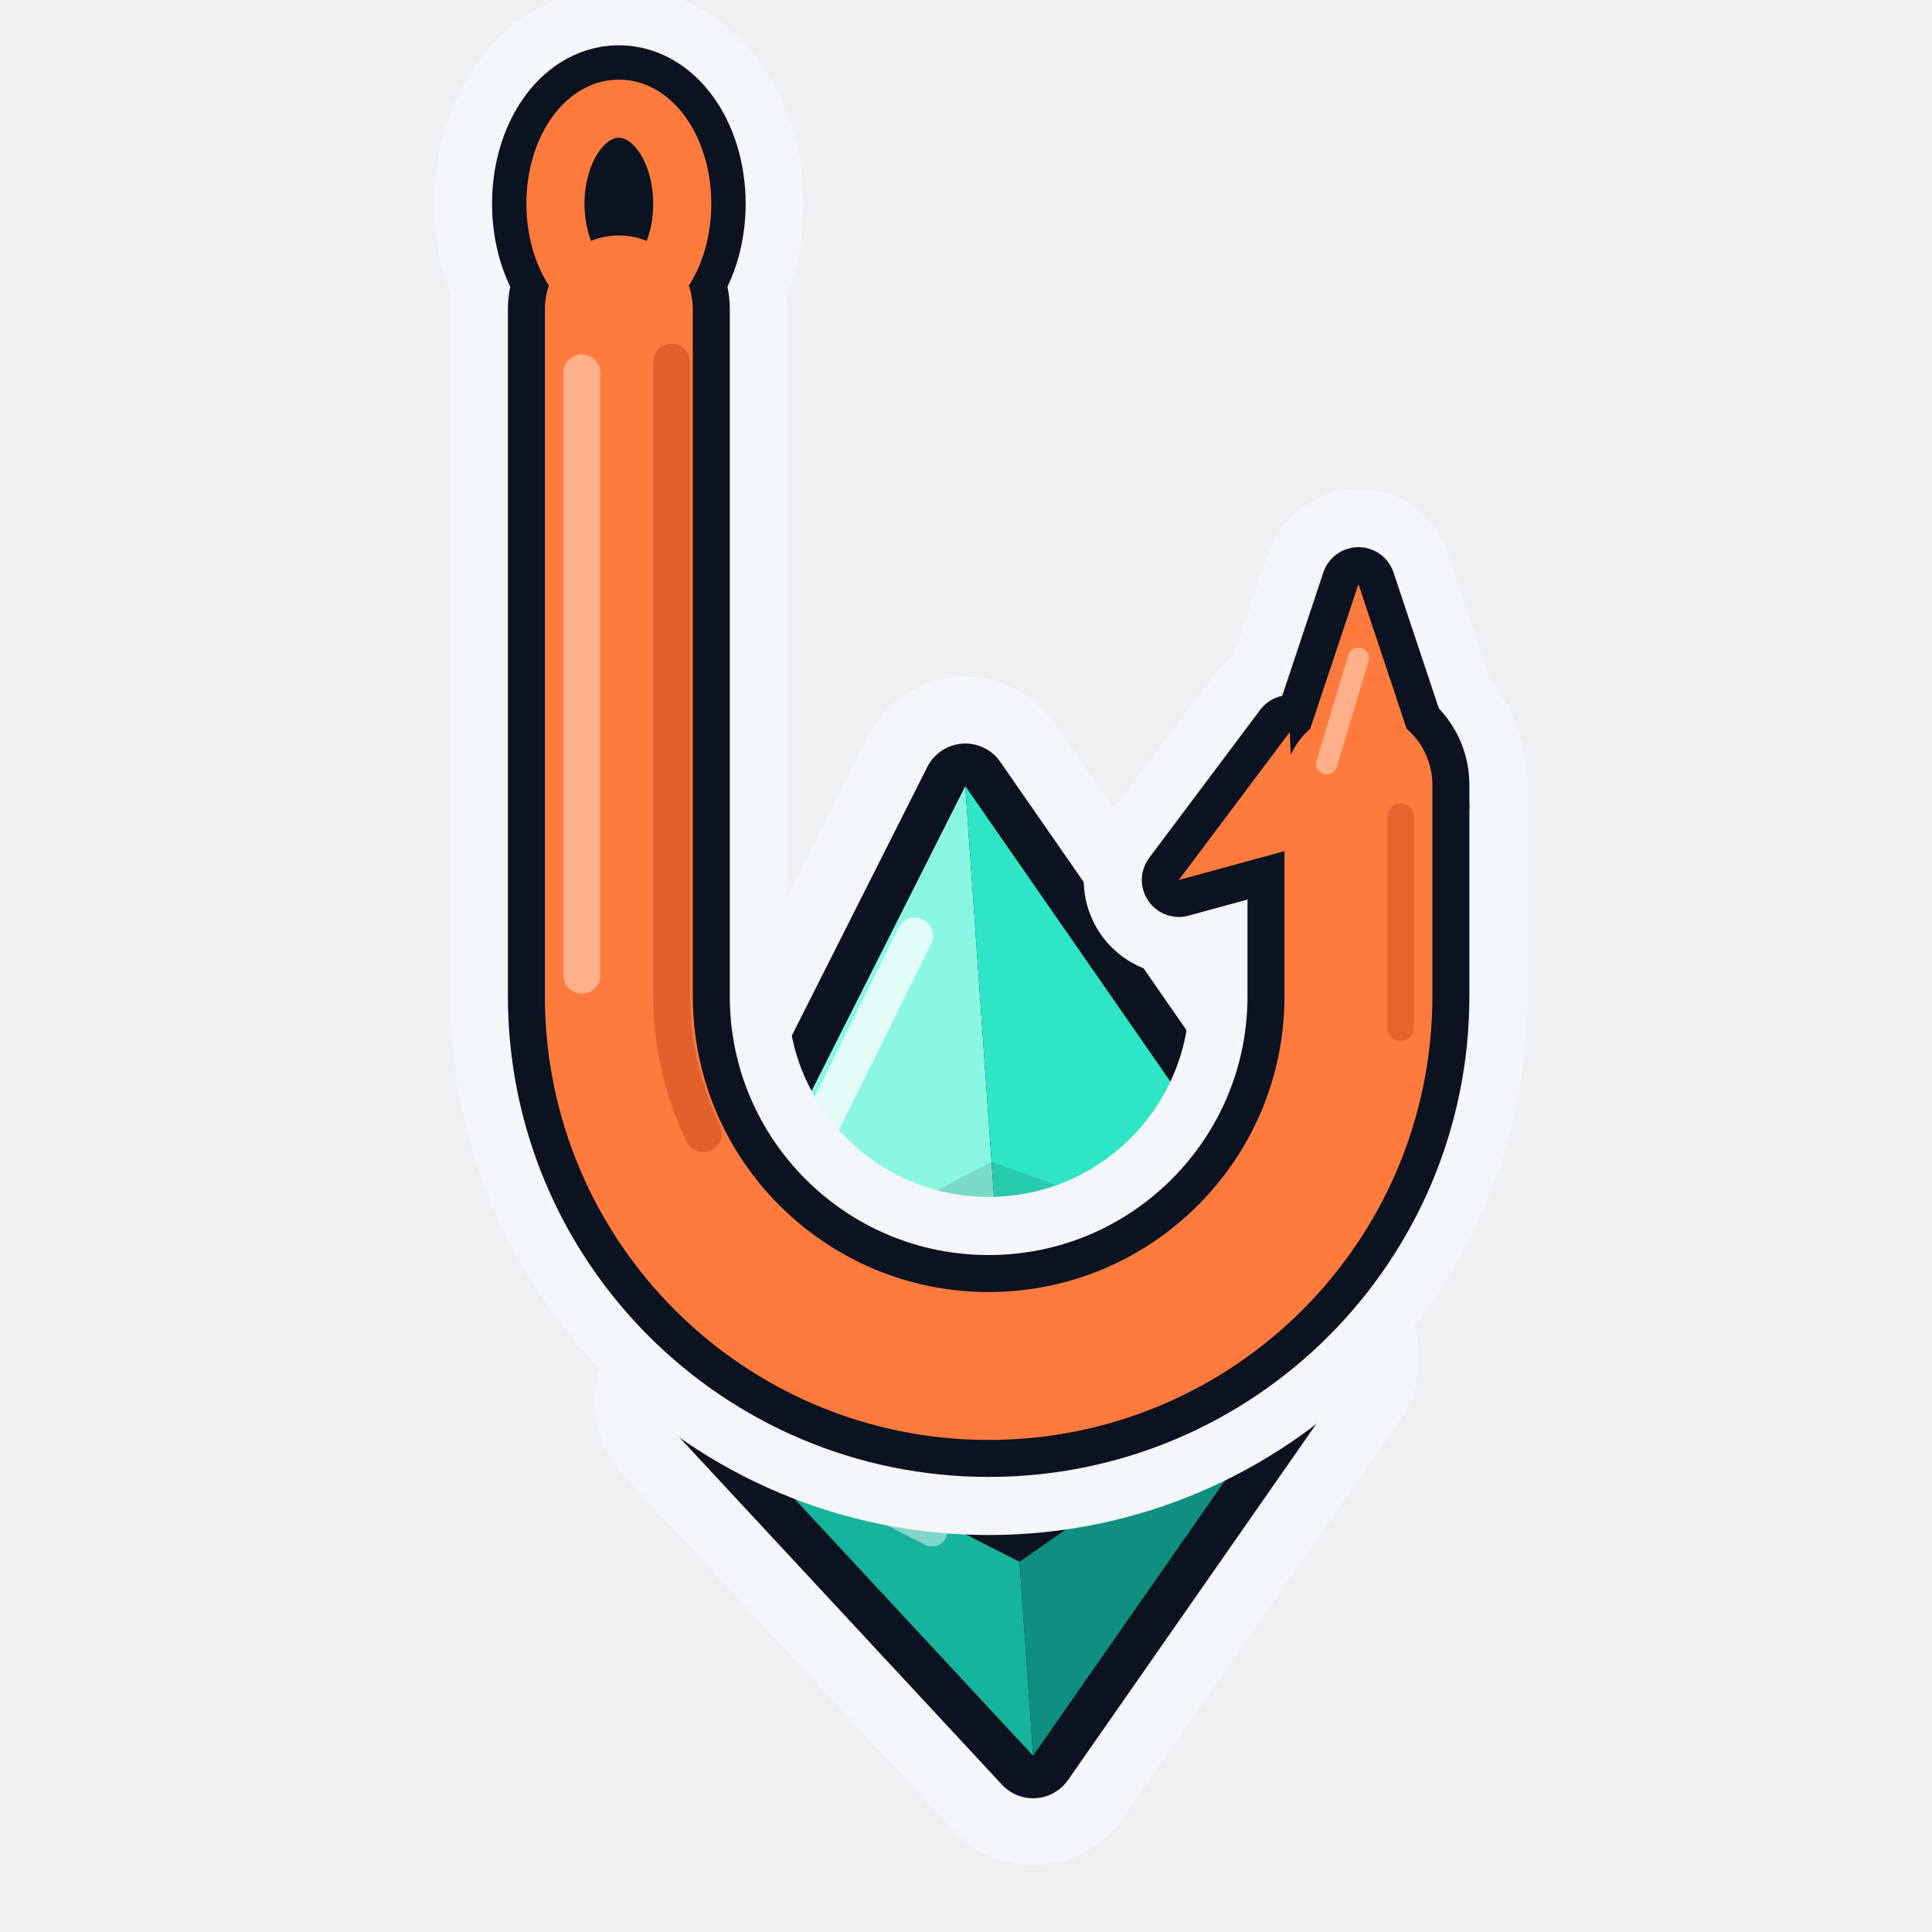
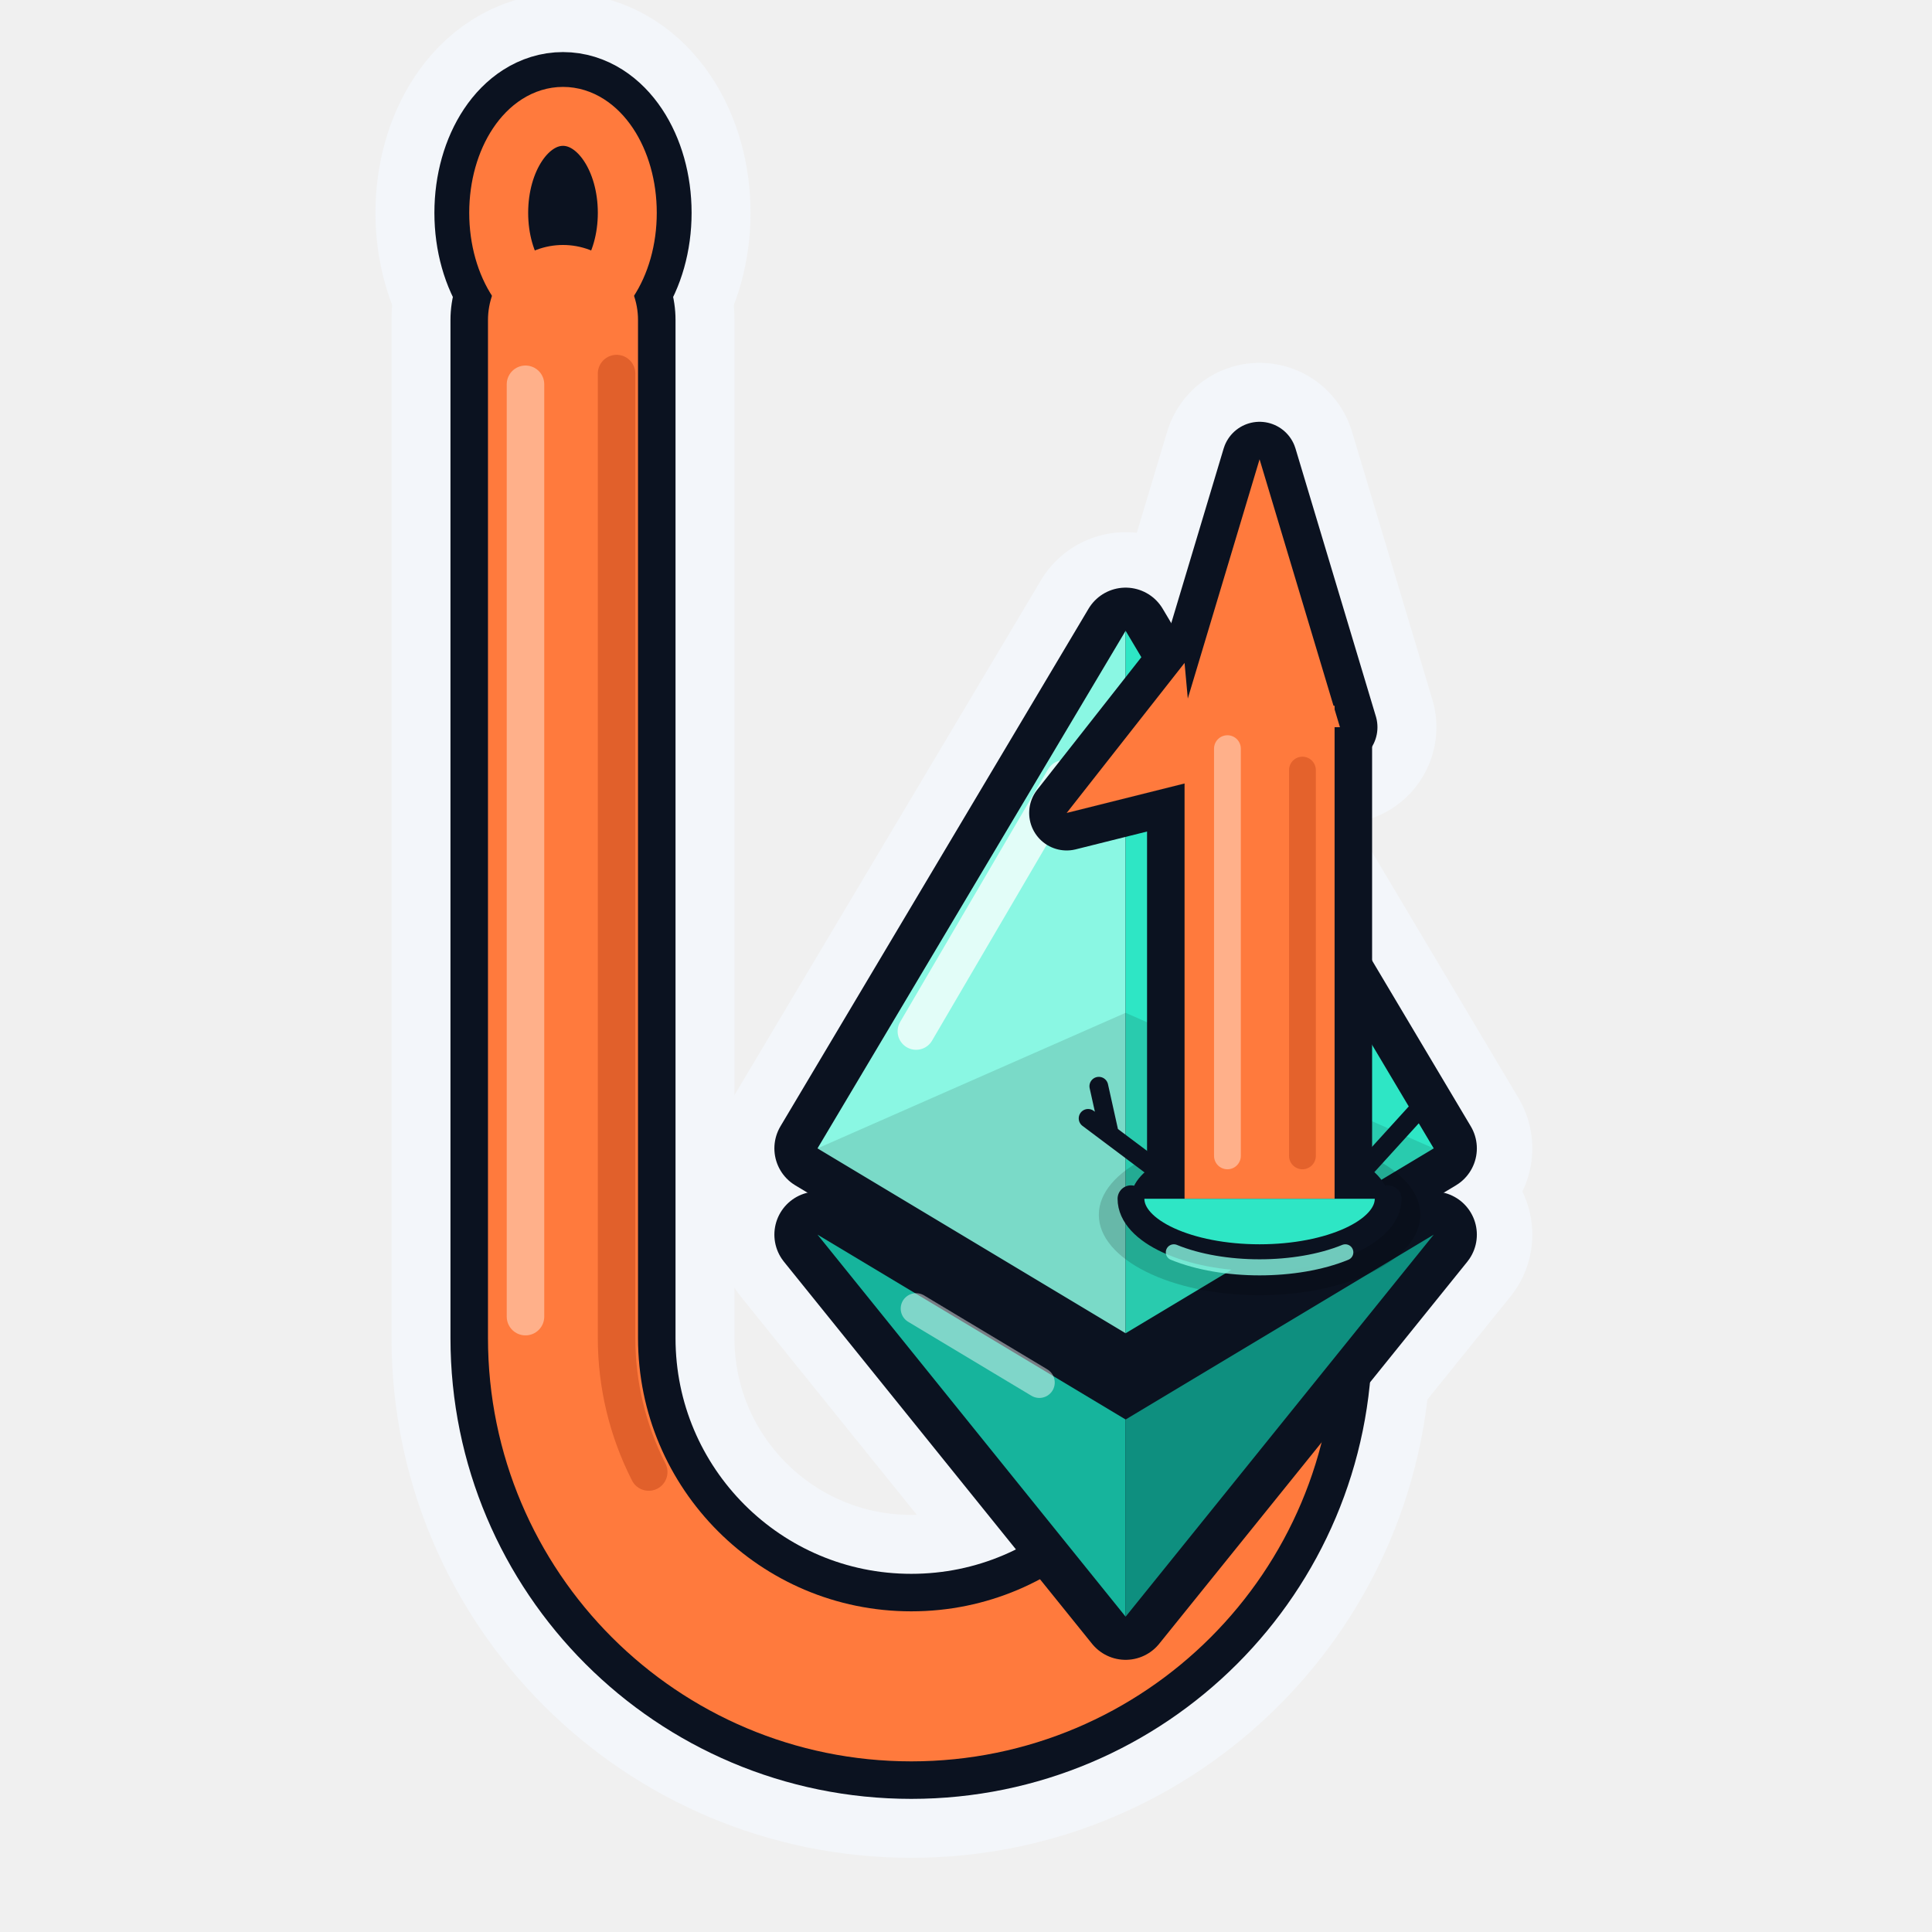
<svg xmlns="http://www.w3.org/2000/svg" id="logo-svg" viewBox="0 0 256 256" width="256" height="256">
-   <g transform="translate(40 13) scale(.7)">
-     <g transform="translate(132 222) rotate(-4) scale(1.15)">
-       <g fill="#f3f6fa" stroke="#f3f6fa" stroke-width="36" stroke-linejoin="round">
+   <g transform="translate(32 14) scale(.71)">
+     <g>
+       <ellipse cx="60" cy="20" rx="12" ry="18" fill="none" stroke="#f3f6fa" stroke-width="46" />
+       <path d="M60 40 V230 a65 65 0 0 0 130 0 V204" fill="none" stroke="#f3f6fa" stroke-width="64" stroke-linecap="round" stroke-linejoin="round" />
+       <path d="M175 116 L190 66 L205 116 Z" fill="#f3f6fa" stroke="#f3f6fa" stroke-width="36" stroke-linejoin="round" />
+       <path d="M176 104 L154 132 L178 126 Z" fill="#f3f6fa" stroke="#f3f6fa" stroke-width="36" stroke-linejoin="round" />
+       <g transform="translate(165 190) scale(1.15)" fill="#f3f6fa" stroke="#f3f6fa" stroke-width="32" stroke-linejoin="round">
        <path d="M0 -80 L50 4 L0 34 L-50 4 Z" />
        <path d="M-50 18 L0 48 L50 18 L0 80 Z" />
      </g>
+     </g>
+     <ellipse cx="60" cy="20" rx="12" ry="18" fill="none" stroke="#0b1220" stroke-width="24" />
+     <path d="M60 40 V230 a65 65 0 0 0 130 0 V204" fill="none" stroke="#0b1220" stroke-width="42" stroke-linecap="round" stroke-linejoin="round" />
+     <ellipse cx="60" cy="20" rx="12" ry="18" fill="none" stroke="#ff7a3d" stroke-width="11" />
+     <path d="M60 40 V230 a65 65 0 0 0 130 0 V204" fill="none" stroke="#ff7a3d" stroke-width="28" stroke-linecap="round" stroke-linejoin="round" />
+     <path d="M53 52 V226" stroke="#ffb08a" stroke-width="7" stroke-linecap="round" />
+     <path d="M70 50 V230 a55 55 0 0 0 6 25" fill="none" stroke="#c94a1c" stroke-width="7" stroke-linecap="round" opacity=".55" />
+     <g transform="translate(165 190) scale(1.15)">
      <g fill="#0b1220" stroke="#0b1220" stroke-width="14" stroke-linejoin="round">
        <path d="M0 -80 L50 4 L0 34 L-50 4 Z" />
        <path d="M-50 18 L0 48 L50 18 L0 80 Z" />
      </g>
      <path d="M0 -80 L-50 4 L0 34 Z" fill="#8af7e3" />
      <path d="M0 -80 L50 4 L0 34 Z" fill="#2ee6c5" />
      <path d="M-50 4 L0 -18 L50 4 L0 34 Z" fill="#000" opacity=".12" />
      <path d="M-50 18 L0 48 L0 80 Z" fill="#16b49c" />
      <path d="M50 18 L0 48 L0 80 Z" fill="#0e8f7f" />
      <path d="M-10 -56 L-34 -15" stroke="#fff" stroke-width="6" stroke-linecap="round" opacity=".75" />
      <path d="M-34 30 L-14 42" stroke="#fff" stroke-width="5" stroke-linecap="round" opacity=".45" />
    </g>
-     <ellipse cx="60" cy="20" rx="12" ry="18" fill="none" stroke="#f3f6fa" stroke-width="46" />
-     <path d="M60 40 V170 a70 70 0 0 0 140 0 V130" fill="none" stroke="#f3f6fa" stroke-width="64" stroke-linecap="round" stroke-linejoin="round" />
-     <path d="M186 134 L200 92 L214 134 Z" fill="#f3f6fa" stroke="#f3f6fa" stroke-width="36" stroke-linejoin="round" />
-     <path d="M187 120 L166 148 L188 142 Z" fill="#f3f6fa" stroke="#f3f6fa" stroke-width="36" stroke-linejoin="round" />
-     <ellipse cx="60" cy="20" rx="12" ry="18" fill="none" stroke="#0b1220" stroke-width="24" />
-     <path d="M60 40 V170 a70 70 0 0 0 140 0 V130" fill="none" stroke="#0b1220" stroke-width="42" stroke-linecap="round" stroke-linejoin="round" />
-     <path d="M186 134 L200 92 L214 134 Z" fill="#0b1220" stroke="#0b1220" stroke-width="14" stroke-linejoin="round" />
-     <path d="M187 120 L166 148 L188 142 Z" fill="#0b1220" stroke="#0b1220" stroke-width="14" stroke-linejoin="round" />
-     <ellipse cx="60" cy="20" rx="12" ry="18" fill="none" stroke="#ff7a3d" stroke-width="11" />
-     <path d="M60 40 V170 a70 70 0 0 0 140 0 V130" fill="none" stroke="#ff7a3d" stroke-width="28" stroke-linecap="round" stroke-linejoin="round" />
-     <path d="M186 134 L200 92 L214 134 Z" fill="#ff7a3d" stroke="#ff7a3d" stroke-width="0" stroke-linejoin="round" />
-     <path d="M187 120 L166 148 L188 142 Z" fill="#ff7a3d" stroke="#ff7a3d" stroke-width="0" stroke-linejoin="round" />
-     <path d="M53 52 V166" stroke="#ffb08a" stroke-width="7" stroke-linecap="round" />
-     <path d="M70 50 V170 a60 60 0 0 0 6 26" fill="none" stroke="#c94a1c" stroke-width="7" stroke-linecap="round" opacity=".55" />
-     <path d="M194 126 L200 106" stroke="#ffb08a" stroke-width="4" stroke-linecap="round" />
-     <path d="M208 136 V176" stroke="#c94a1c" stroke-width="5" stroke-linecap="round" opacity=".45" />
+     <ellipse cx="190" cy="207" rx="30" ry="15" fill="#000" opacity=".16" />
+     <ellipse cx="190" cy="204" rx="24" ry="11" fill="#0b1220" />
+     <path d="M170 198 l-12 -9 m4 3 l-2 -9 M210 198 l10 -11 M184 194 l-3 -12" fill="none" stroke="#0b1220" stroke-width="3.5" stroke-linecap="round" stroke-linejoin="round" />
+     <path d="M190 204 V112" fill="none" stroke="#0b1220" stroke-width="42" stroke-linecap="butt" stroke-linejoin="round" />
+     <path d="M175 116 L190 66 L205 116 Z" fill="#0b1220" stroke="#0b1220" stroke-width="14" stroke-linejoin="round" />
+     <path d="M176 104 L154 132 L178 126 Z" fill="#0b1220" stroke="#0b1220" stroke-width="14" stroke-linejoin="round" />
+     <path d="M190 204 V112" fill="none" stroke="#ff7a3d" stroke-width="28" stroke-linecap="butt" stroke-linejoin="round" />
+     <path d="M175 116 L190 66 L205 116 Z" fill="#ff7a3d" stroke="#ff7a3d" stroke-width="0" stroke-linejoin="round" />
+     <path d="M176 104 L154 132 L178 126 Z" fill="#ff7a3d" stroke="#ff7a3d" stroke-width="0" stroke-linejoin="round" />
+     <path d="M184 196 L184 120" stroke="#ffb08a" stroke-width="5" stroke-linecap="round" />
+     <path d="M198 196 V124" stroke="#c94a1c" stroke-width="5" stroke-linecap="round" opacity=".5" />
+     <path d="M166 204 a24 11 0 0 0 48 0 Z" fill="#2ee6c5" />
+     <path d="M166 204 a24 11 0 0 0 48 0" fill="none" stroke="#0b1220" stroke-width="5" stroke-linecap="round" />
+     <path d="M174 214 a24 11 0 0 0 32 0" fill="none" stroke="#8af7e3" stroke-width="3" stroke-linecap="round" opacity=".8" />
  </g>
</svg>
